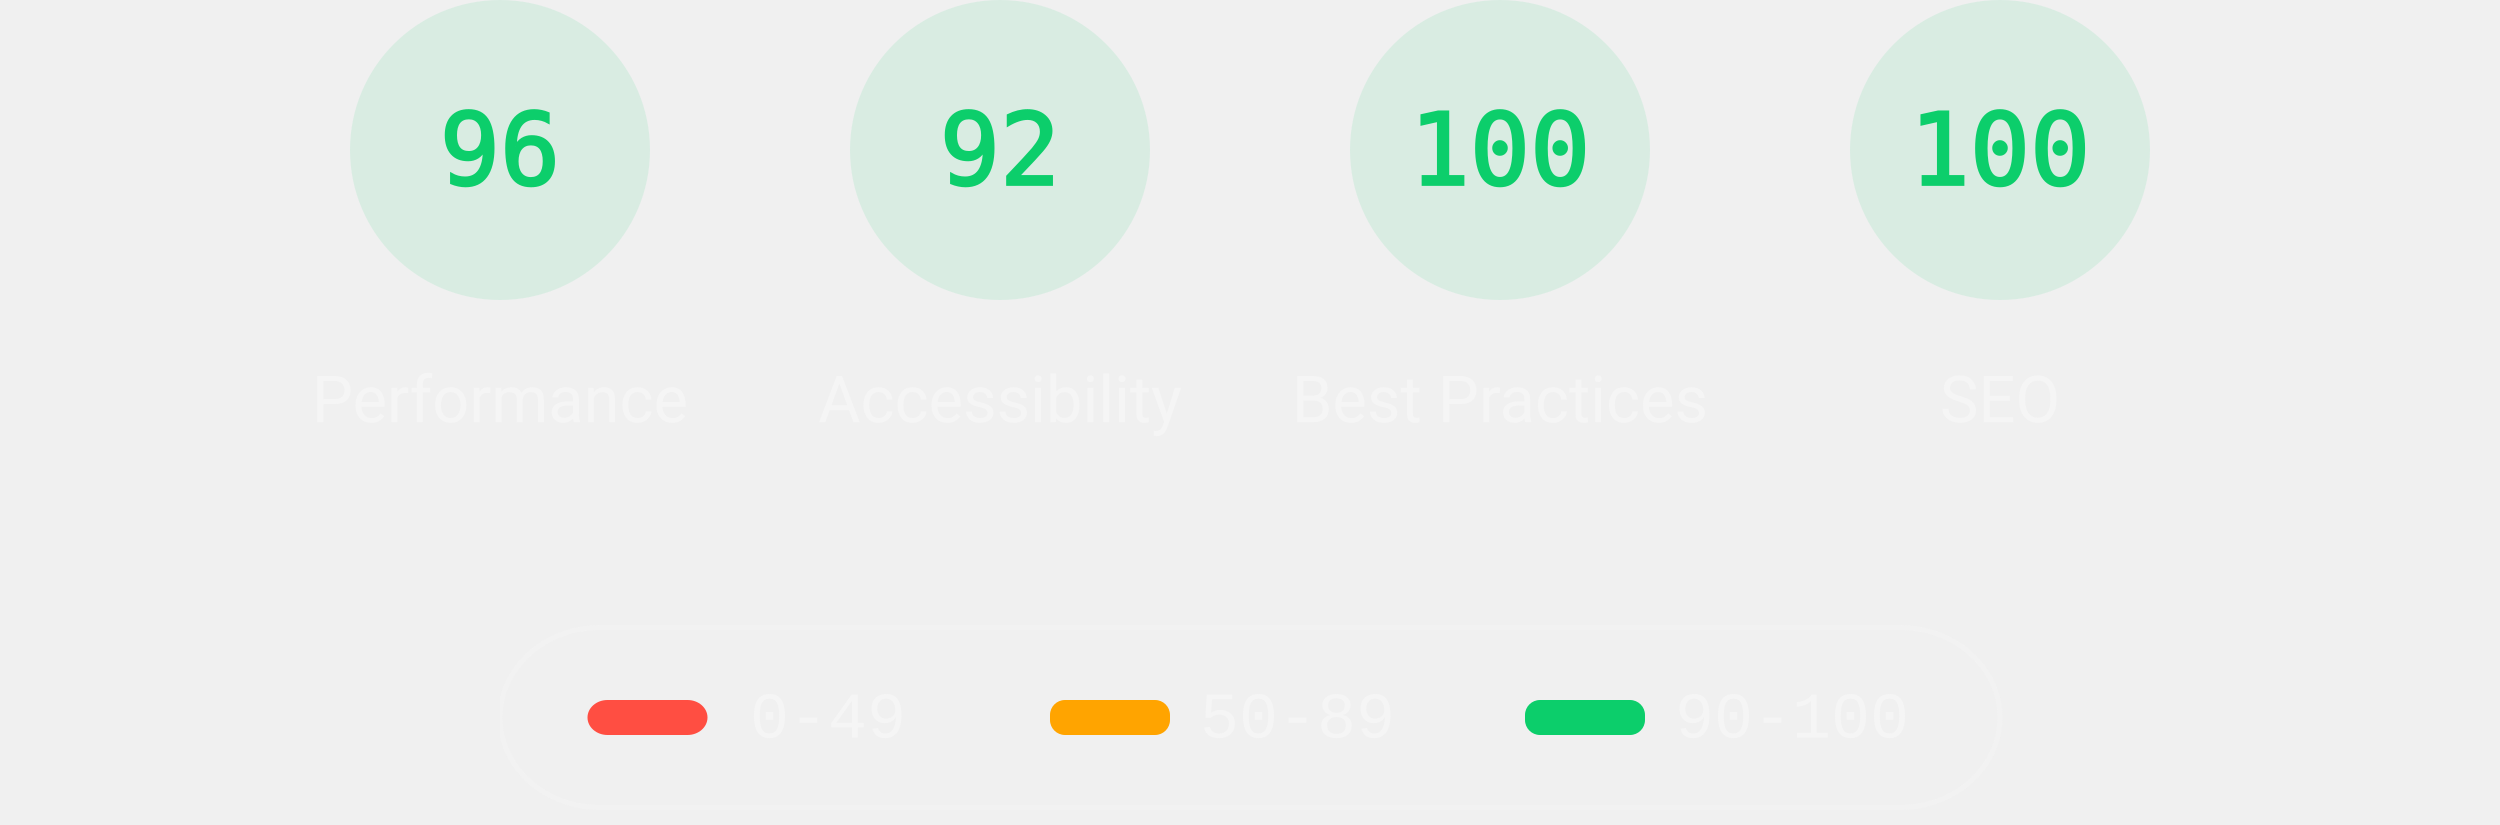
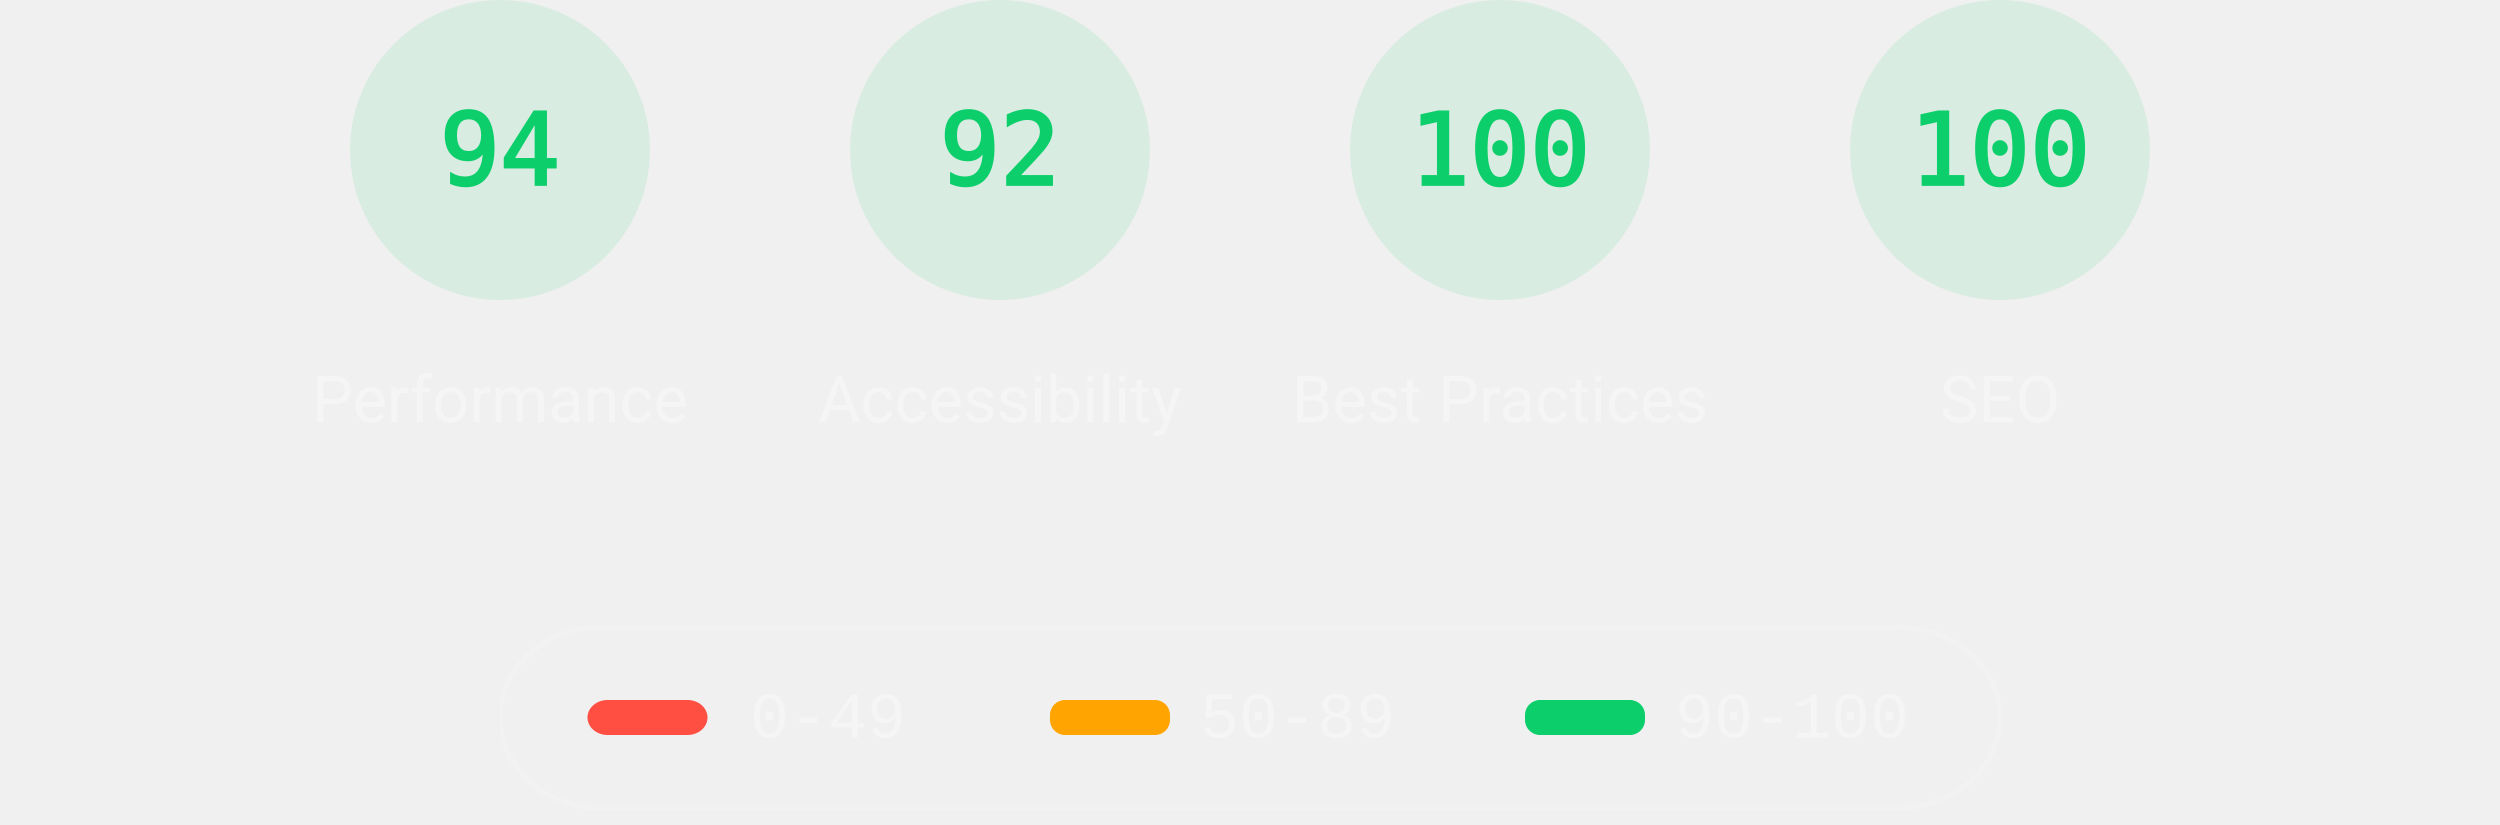
<svg xmlns="http://www.w3.org/2000/svg" class="theme--dark" fill="none" width="1000" height="330">
  <style>
			.gauge-base {
				opacity: 0.1
			}

			.gauge-arc {
				fill: none;
				animation-delay: 250ms;
				stroke-linecap: round;
				transform: rotate(-90deg);
				transform-origin: 100px 60px;
				animation: load-gauge 1s ease forwards
			}

			.guage-text {
				font-size: 40px;
				font-family: monospace;
				text-align: center
			}

			.guage-red {
				color: #ff4e42;
				fill: #ff4e42;
				stroke: #ff4e42
			}
			.guage-orange {
				color: #ffa400;
				fill: #ffa400;
				stroke: #ffa400
			}
			.guage-green {
				color: #0cce6b;
				fill: #0cce6b;
				stroke: #0cce6b
			}
			.theme--agnostic .guage-undefined {
				color: #5c5c5c;
				fill: #5c5c5c;
				stroke: #5c5c5c
			}
			.theme--light .guage-undefined {
				color: #1e1e1e;
				fill: #1e1e1e;
				stroke: #1e1e1e
			}
			.theme--dark .guage-undefined {
				color: #f5f5f5;
				fill: #f5f5f5;
				stroke: #f5f5f5
			}

			.guage-title {
				stroke: none;
				font-size: 26px;
				line-height: 26px;
				font-family: Roboto, Halvetica, Arial, sans-serif
			}
			.metric.guage-title {
				font-family: 'Courier New', Courier, monospace
			}
			.theme--agnostic .guage-title {
				color: #737373;
				fill: #737373
			}
			.theme--light .guage-title {
				color: #212121;
				fill: #212121
			}
			.theme--dark .guage-title {
				color: #f5f5f5;
				fill: #f5f5f5
			}

			@keyframes load-gauge {
				from {
					stroke-dasharray: 0 352.858
				}
			}
			.lh-gauge--pwa__disc {
				fill: #e0e0e0
			}
			.lh-gauge--pwa__logo {
				position: relative;
				fill: #b0b0b0
			}
			.lh-gauge--pwa__invisible {
				display: none
			}
			.lh-gauge--pwa__visible {
				display: inline
			}
			.guage-invisible {
				display: none
			}
			.lh-gauge--pwa__logo--primary-color {
				fill: #304ffe
			}
			.theme--agnostic .lh-gauge--pwa__logo--secondary-color {
				fill: #787878
			}
			.theme--light .lh-gauge--pwa__logo--secondary-color {
				fill: #3d3d3d
			}
			.theme--dark .lh-gauge--pwa__logo--secondary-color {
				fill: #d8b6b6
			}
			.theme--light #svg_2 {
				stroke: #00000022
			}
			.theme--agnostic #svg_2 {
				stroke: #616161
			}
			.theme--light #svg_2 {
				stroke: #00000022
			}
			.theme--dark #svg_2 {
				stroke: #f5f5f566
			}
		</style>
  <svg class="guage-div guage-perf guage-green" viewBox="0 0 200 200" width="200" height="200" x="100" y="0">
    <circle class="gauge-base" r="56" cx="100" cy="60" stroke-width="8" />
-     <circle class="gauge-arc guage-arc-1" r="56" cx="100" cy="60" stroke-width="8" style="stroke-dasharray: 337.784, 351.858;" />
-     <text class="guage-text" x="100px" y="60px" alignment-baseline="central" dominant-baseline="central" text-anchor="middle">96</text>
+     <circle class="gauge-arc guage-arc-1" r="56" cx="100" cy="60" stroke-width="8" style="stroke-dasharray: 330.747, 351.858;" />
+     <text class="guage-text" x="100px" y="60px" alignment-baseline="central" dominant-baseline="central" text-anchor="middle">94</text>
    <text class="guage-title" x="100px" y="160px" alignment-baseline="central" dominant-baseline="central" text-anchor="middle">Performance</text>
  </svg>
  <svg class="guage-div guage-acc guage-green" viewBox="0 0 200 200" width="200" height="200" x="300" y="0">
    <circle class="gauge-base" r="56" cx="100" cy="60" stroke-width="8" />
    <circle class="gauge-arc guage-arc-2" r="56" cx="100" cy="60" stroke-width="8" style="stroke-dasharray: 323.709, 351.858;" />
    <text class="guage-text" x="100px" y="60px" alignment-baseline="central" dominant-baseline="central" text-anchor="middle">92</text>
    <text class="guage-title" x="100px" y="160px" alignment-baseline="central" dominant-baseline="central" text-anchor="middle">Accessibility</text>
  </svg>
  <svg class="guage-div guage-best guage-green" viewBox="0 0 200 200" width="200" height="200" x="500" y="0">
    <circle class="gauge-base" r="56" cx="100" cy="60" stroke-width="8" />
    <circle class="gauge-arc guage-arc-3" r="56" cx="100" cy="60" stroke-width="8" style="stroke-dasharray: 351.858, 351.858;" />
    <text class="guage-text" x="100px" y="60px" alignment-baseline="central" dominant-baseline="central" text-anchor="middle">100</text>
    <text class="guage-title" x="100px" y="160px" alignment-baseline="central" dominant-baseline="central" text-anchor="middle">Best Practices</text>
  </svg>
  <svg class="guage-div guage-seo guage-green" viewBox="0 0 200 200" width="200" height="200" x="700" y="0">
    <circle class="gauge-base" r="56" cx="100" cy="60" stroke-width="8" />
    <circle class="gauge-arc guage-arc-4" r="56" cx="100" cy="60" stroke-width="8" style="stroke-dasharray: 351.858, 351.858;" />
    <text class="guage-text" x="100px" y="60px" alignment-baseline="central" dominant-baseline="central" text-anchor="middle">100</text>
    <text class="guage-title" x="100px" y="160px" alignment-baseline="central" dominant-baseline="central" text-anchor="middle">SEO</text>
  </svg>
  <svg class="guage-div guage-pwa guage-invisible" viewBox="0 0 200 200" width="200" height="200" x="900" y="0">
    <svg viewBox="0 0 60 60" width="112" height="112" x="44" y="4">
      <defs>
        <linearGradient id="lh-gauge--pwa__check-circle__gradient-0" x1="50%" y1="0%" x2="50%" y2="100%">
          <stop stop-color="#00C852" offset="0%" />
          <stop stop-color="#009688" offset="100%" />
        </linearGradient>
        <linearGradient id="lh-gauge--pwa__installable__shadow-gradient-0" x1="76.056%" x2="24.111%" y1="82.995%" y2="24.735%">
          <stop stop-color="#A5D6A7" offset="0%" />
          <stop stop-color="#80CBC4" offset="100%" />
        </linearGradient>
        <linearGradient id="lh-gauge--pwa__fast-reliable__shadow-gradient-0" x1="76.056%" y1="82.995%" x2="25.678%" y2="26.493%">
          <stop stop-color="#64B5F6" offset="0%" />
          <stop stop-color="#2979FF" offset="100%" />
        </linearGradient>
        <g id="lh-gauge--pwa__fast-reliable-badge-0">
          <circle fill="#FFFFFF" cx="10" cy="10" r="10" />
          <path fill="#304FFE" d="M10 3.58l5.25 2.34v3.5c0 3.23-2.24 6.26-5.25 7-3.01-.74-5.25-3.77-5.25-7v-3.5L10 3.58zm-.47 10.74l2.76-4.83.03-.07c.04-.08 0-.24-.22-.24h-1.64l.47-3.26h-.47l-2.7 4.77c-.02.01.05-.1-.04.05-.09.16-.1.31.18.31h1.63l-.47 3.27h.47z" />
        </g>
        <g id="lh-gauge--pwa__installable-badge-0">
          <circle fill="#FFFFFF" cx="10" cy="10" r="10" />
          <path fill="#009688" d="M10 4.167A5.835 5.835 0 0 0 4.167 10 5.835 5.835 0 0 0 10 15.833 5.835 5.835 0 0 0 15.833 10 5.835 5.835 0 0 0 10 4.167zm2.917 6.416h-2.334v2.334H9.417v-2.334H7.083V9.417h2.334V7.083h1.166v2.334h2.334v1.166z" />
        </g>
      </defs>
      <g stroke="none" fill-rule="nonzero">
        <circle class="lh-gauge--pwa__disc" cx="30" cy="30" r="30" />
        <g class="lh-gauge--pwa__logo">
          <path d="M35.66 19.39l.7-1.75h2L37.4 15 38.6 12l3.4 9h-2.51l-.58-1.61z" />
          <path d="M33.52 21l3.65-9h-2.42l-2.5 5.82L30.5 12h-1.86l-1.9 5.82-1.35-2.65-1.21 3.72L25.4 21h2.38l1.72-5.2 1.64 5.2z" />
          <path fill-rule="nonzero" d="M20.3 17.91h1.48c.45 0 .85-.05 1.2-.15l.39-1.18 1.07-3.3a2.64 2.64 0 0 0-.28-.37c-.55-.6-1.36-.91-2.42-.91H18v9h2.3V17.9zm1.96-3.84c.22.22.33.5.33.87 0 .36-.1.65-.29.87-.2.23-.59.35-1.15.35h-.86v-2.41h.87c.52 0 .89.1 1.1.32z" />
        </g>
        <rect class="lh-gauge--pwa__component lh-gauge--pwa__na-line lh-gauge--pwa__invisible" fill="#FFFFFF" x="20" y="32" width="20" height="4" rx="2" />
        <g class="lh-gauge--pwa__component lh-gauge--pwa__fast-reliable-badge lh-gauge--pwa__invisible" transform="translate(20, 29)">
          <path fill="url(#lh-gauge--pwa__fast-reliable__shadow-gradient-0)" d="M33.63 19.49A30 30 0 0 1 16.2 30.36L3 17.14 17.14 3l16.49 16.49z" />
          <use href="#lh-gauge--pwa__fast-reliable-badge-0" />
        </g>
        <g class="lh-gauge--pwa__component lh-gauge--pwa__installable-badge lh-gauge--pwa__invisible" transform="translate(20, 29)">
          <path fill="url(#lh-gauge--pwa__installable__shadow-gradient-0)" d="M33.629 19.487c-4.272 5.453-10.391 9.39-17.415 10.869L3 17.142 17.142 3 33.63 19.487z" />
          <use href="#lh-gauge--pwa__installable-badge-0" />
        </g>
        <g class="lh-gauge--pwa__component lh-gauge--pwa__fast-reliable-installable-badges lh-gauge--pwa__invisible">
          <g transform="translate(8, 29)">
            <path fill="url(#lh-gauge--pwa__fast-reliable__shadow-gradient-0)" d="M16.321 30.463L3 17.143 17.142 3l22.365 22.365A29.864 29.864 0 0 1 22 31c-1.942 0-3.84-.184-5.679-.537z" />
            <use href="#lh-gauge--pwa__fast-reliable-badge-0" />
          </g>
          <g transform="translate(32, 29)">
            <path fill="url(#lh-gauge--pwa__installable__shadow-gradient-0)" d="M25.982 11.84a30.107 30.107 0 0 1-13.08 15.203L3 17.143 17.142 3l8.84 8.84z" />
            <use href="#lh-gauge--pwa__installable-badge-0" />
          </g>
        </g>
        <g class="lh-gauge--pwa__component lh-gauge--pwa__check-circle lh-gauge--pwa__invisible" transform="translate(18, 28)">
          <circle fill="#FFFFFF" cx="12" cy="12" r="12" />
          <path fill="url(#lh-gauge--pwa__check-circle__gradient-0)" d="M12 2a10 10 0 1 0 0 20 10 10 0 0 0 0-20zm-2 15l-5-5 1.41-1.41L10 14.17l7.59-7.59L19 8l-9 9z" />
        </g>
      </g>
    </svg>
    <text class="guage-title" y="160px" alignment-baseline="central" dominant-baseline="central" text-anchor="middle">
      <tspan x="100px" dy="-6px">Progressive</tspan>
      <tspan x="100px" dy="30px">Web App</tspan>
    </text>
  </svg>
  <svg width="604" height="76" x="200" y="250">
    <g>
      <rect fill="none" id="canvas_background" height="80" width="604" y="-1" x="-1" />
      <g display="none" overflow="visible" y="0" x="0" height="100%" width="100%" id="canvasGrid">
        <rect fill="url(#gridpattern)" stroke-width="0" y="0" x="0" height="100%" width="100%" />
      </g>
    </g>
    <g>
      <rect fill-opacity="0" stroke-width="2" rx="40" id="svg_2" height="72" width="600" y="1" x="0" fill="#000000" />
      <rect stroke="#000" rx="8" id="svg_3" height="14" width="48" y="30" x="35" stroke-opacity="null" stroke-width="0" fill="#ff4e42" />
      <rect stroke="#000" rx="6" id="svg_4" height="14" width="48" y="30" x="220" stroke-opacity="null" stroke-width="0" fill="#ffa400" />
      <rect stroke="#000" rx="6" id="svg_5" height="14" width="48" y="30" x="410" stroke-opacity="null" stroke-width="0" fill="#0cce6b" />
      <text class="metric guage-title" xml:space="preserve" text-anchor="start" font-size="26" id="svg_6" y="45" x="100" stroke-opacity="null" stroke-width="0" stroke="#000">0-49</text>
      <text class="metric guage-title" xml:space="preserve" text-anchor="start" font-size="26" id="svg_7" y="45" x="280" stroke-opacity="null" stroke-width="0" stroke="#000">50-89</text>
      <text class="metric guage-title" xml:space="preserve" text-anchor="start" font-size="26" id="svg_8" y="45" x="470" stroke-opacity="null" stroke-width="0" stroke="#000">90-100</text>
    </g>
  </svg>
</svg>
